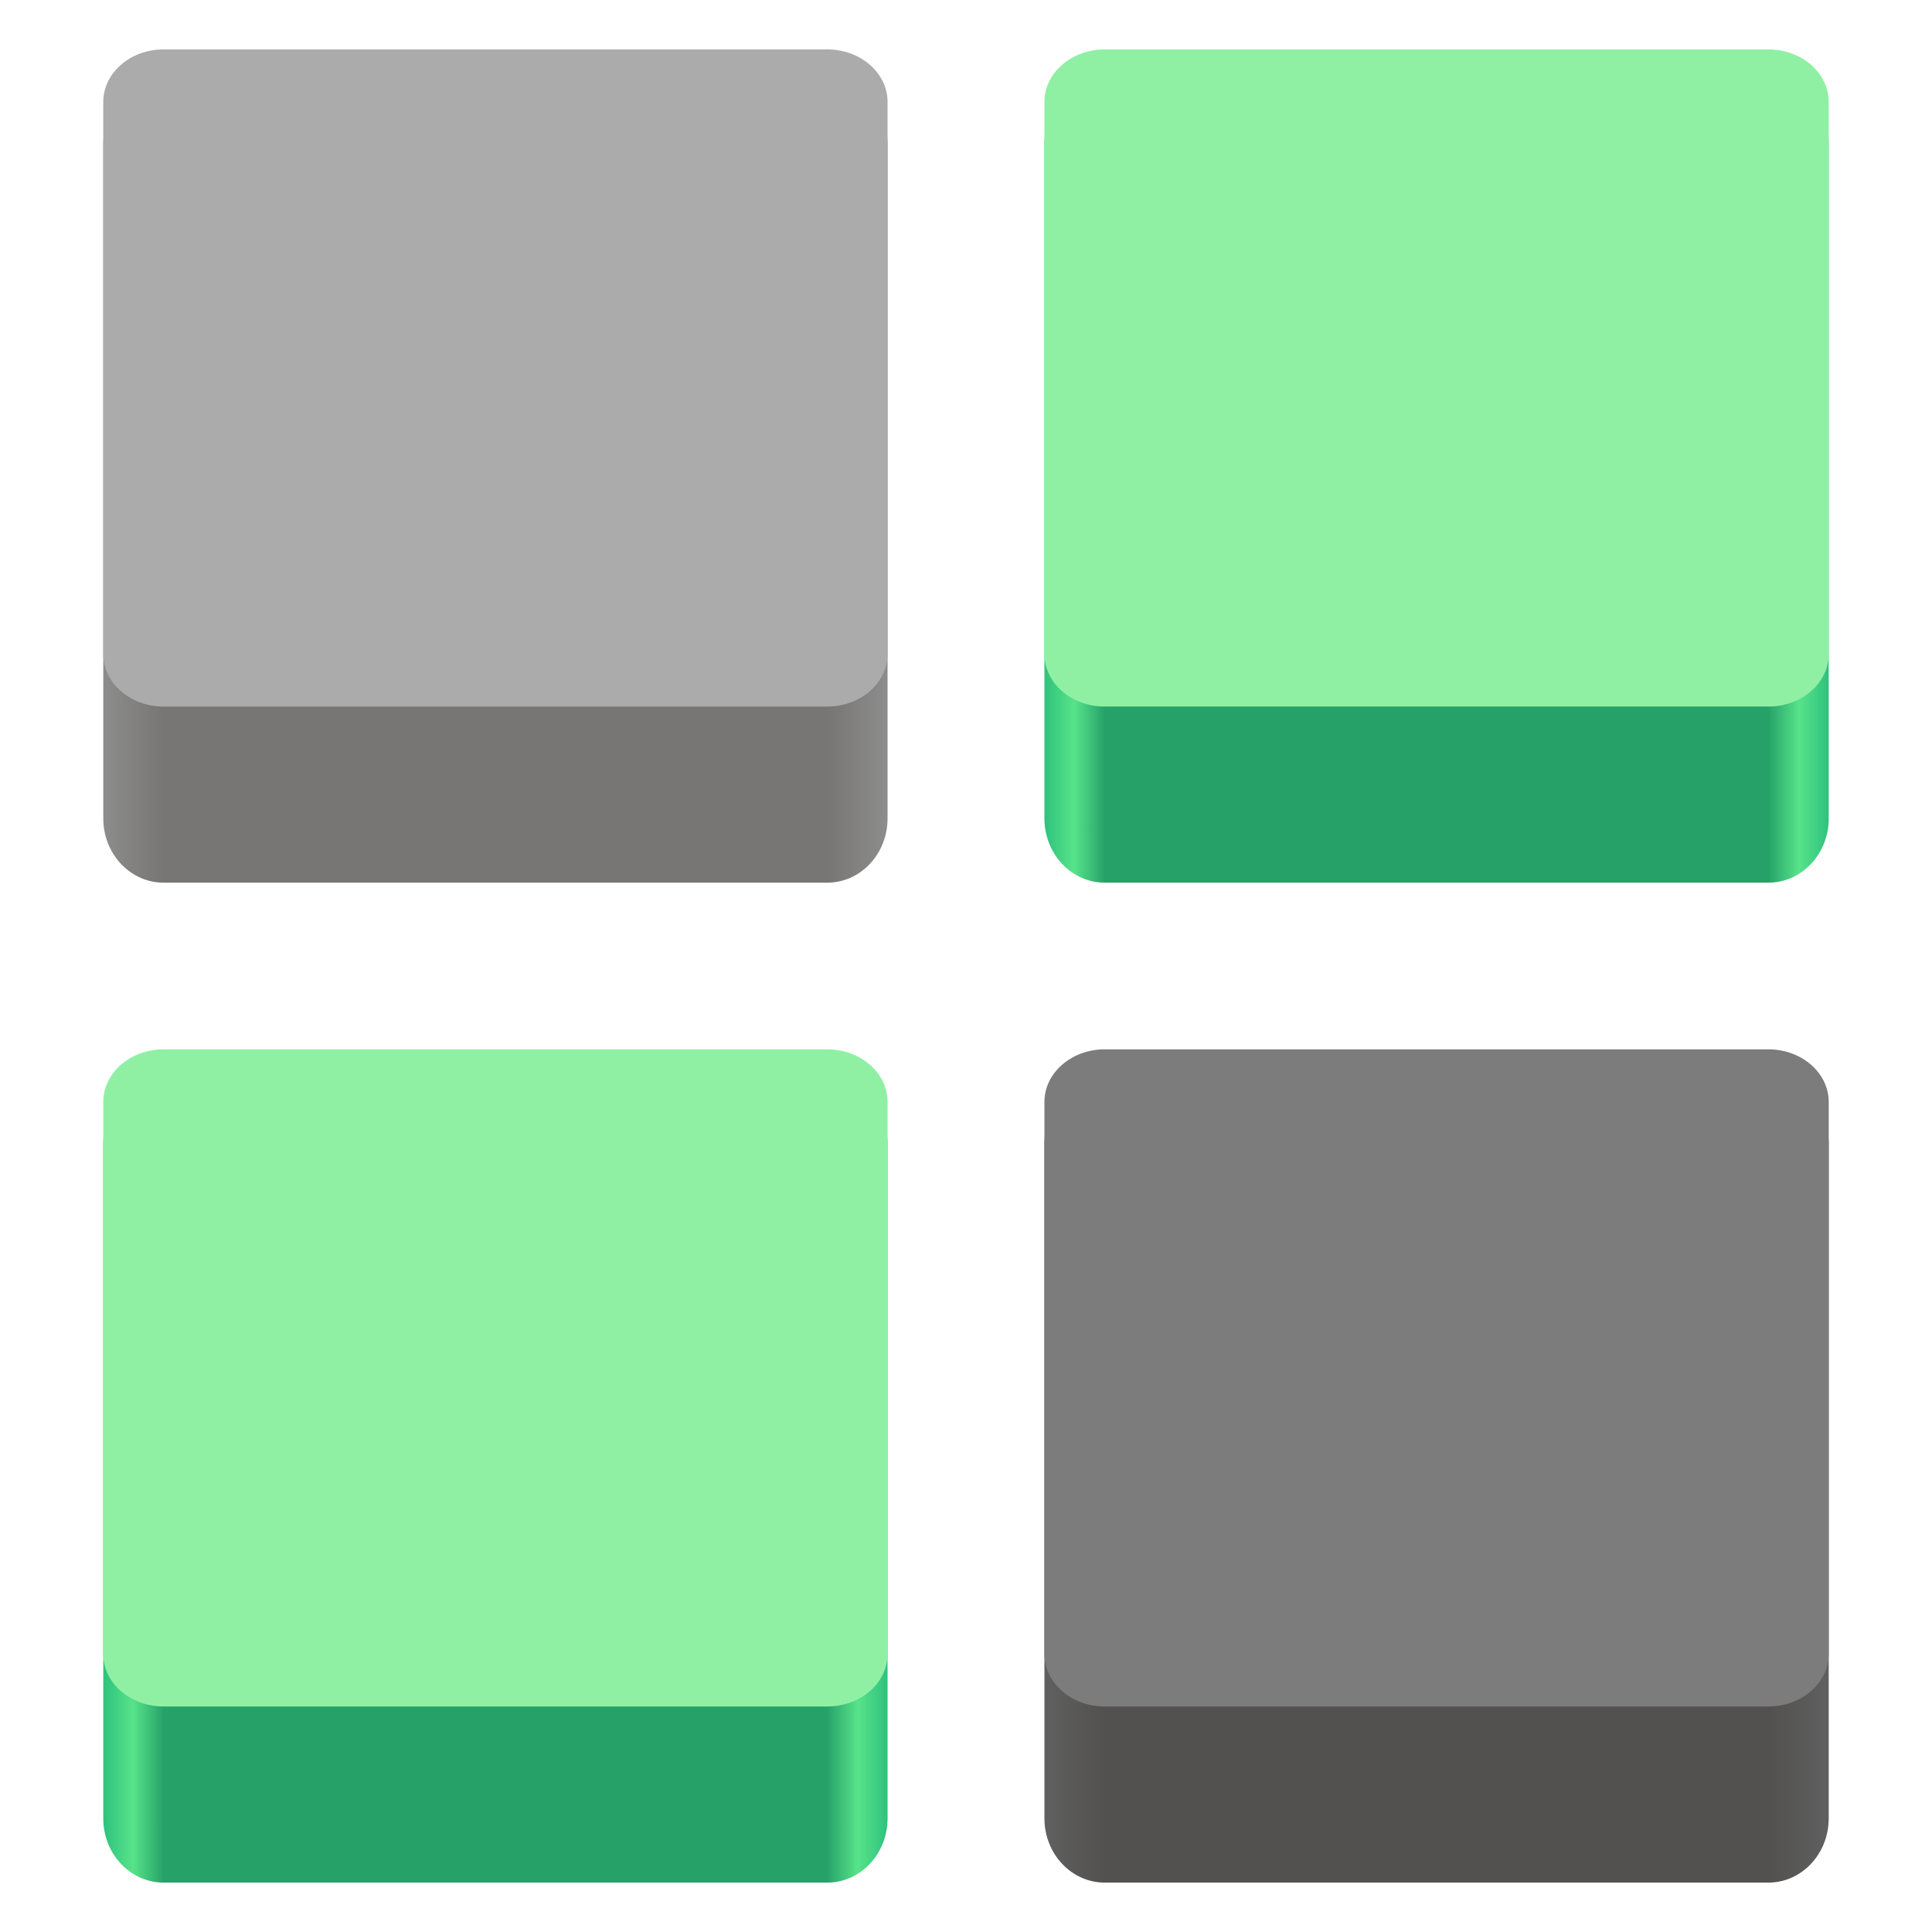
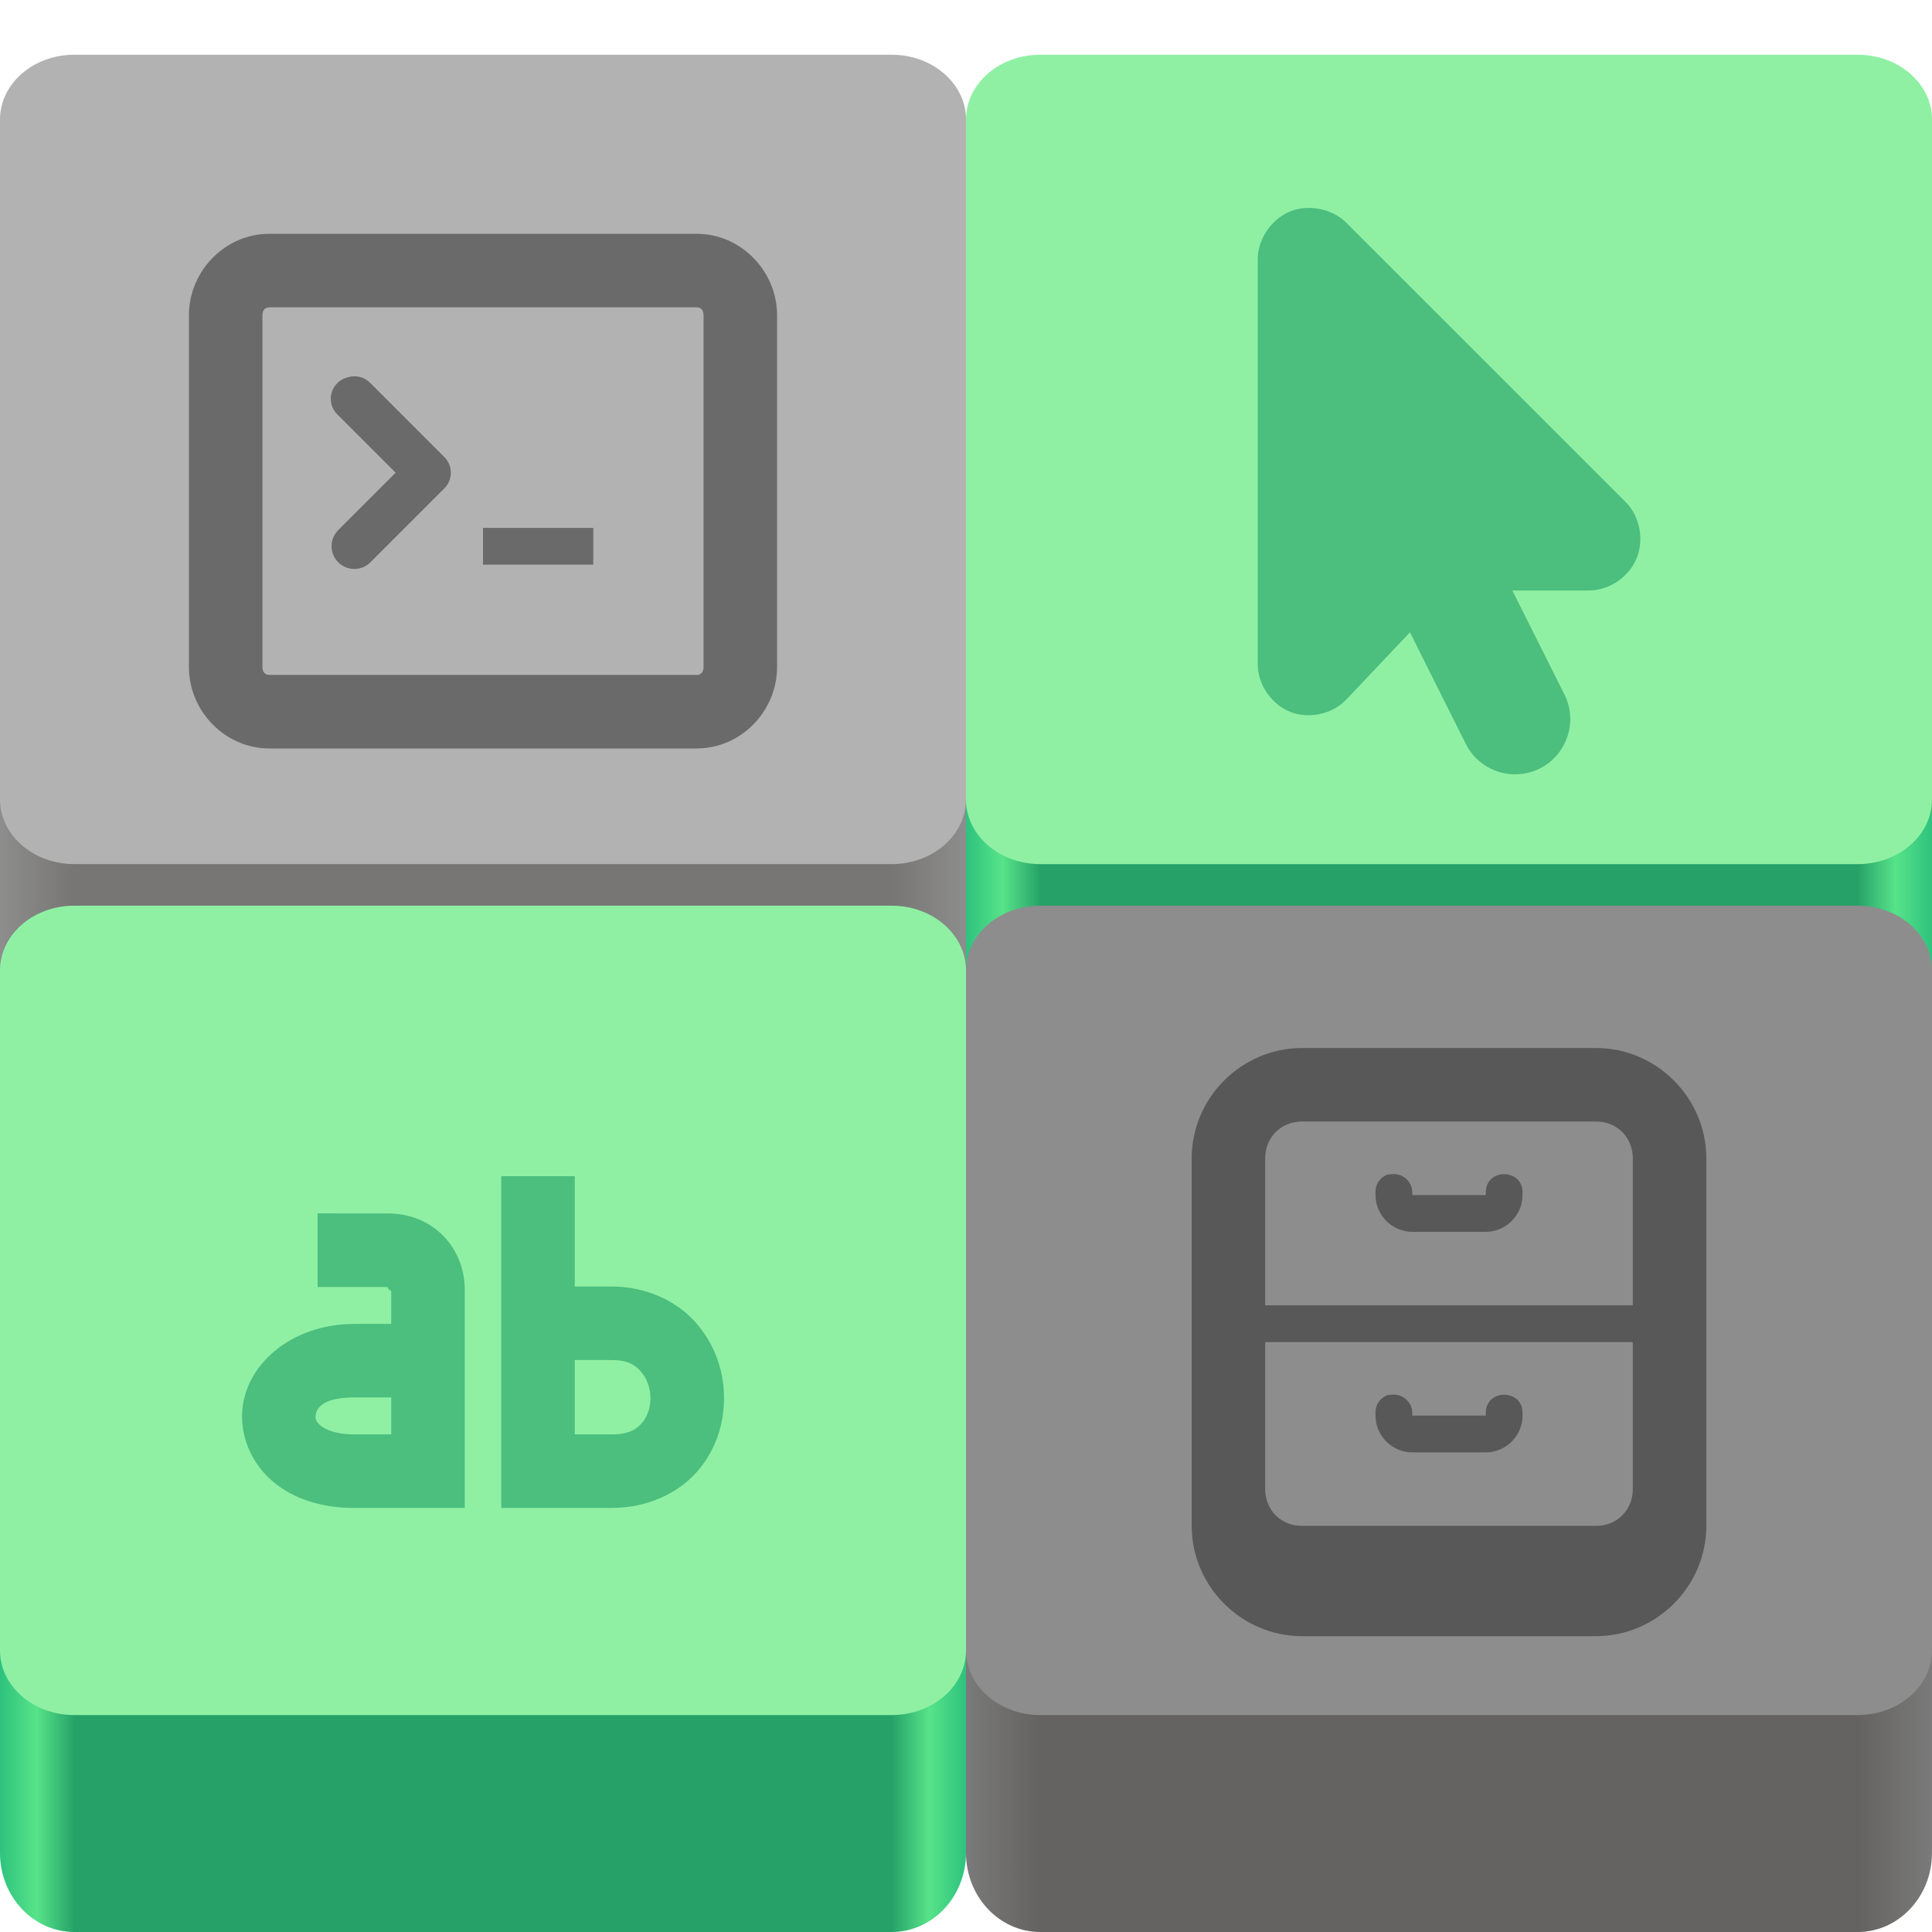
<svg xmlns="http://www.w3.org/2000/svg" xmlns:xlink="http://www.w3.org/1999/xlink" height="64" viewBox="0 0 64 64" width="64" version="1.1" id="svg71">
  <defs id="defs71">
-     <linearGradient id="linearGradient57">
-       <stop style="stop-color:#2ec27e;stop-opacity:1;" offset="0" id="stop52" />
-       <stop id="stop53" offset="0.038" style="stop-color:#57e389;stop-opacity:1;" />
-       <stop style="stop-color:#26a269;stop-opacity:1;" offset="0.077" id="stop54" />
-       <stop id="stop55" offset="0.923" style="stop-color:#26a269;stop-opacity:1;" />
-       <stop style="stop-color:#57e389;stop-opacity:1;" offset="0.962" id="stop56" />
-       <stop style="stop-color:#2ec27e;stop-opacity:1;" offset="1" id="stop57" />
-     </linearGradient>
    <mask id="f-3">
      <g filter="url(#a)" id="g7-6" style="filter:url(#a-5)">
        <rect fill-opacity="0.4" height="153.6" width="153.6" x="-12.8" y="-12.8" id="rect7-7" />
      </g>
    </mask>
    <filter id="a-5" height="1" width="1" x="0" y="0">
      <feColorMatrix color-interpolation-filters="sRGB" values="0 0 0 0 1 0 0 0 0 1 0 0 0 0 1 0 0 0 1 0" id="feColorMatrix1-3" />
    </filter>
    <linearGradient id="linearGradient72" gradientTransform="matrix(0.0586556,0,0,0.0885114,29.43059,68.98718)" x1="88.596" x2="536.596" xlink:href="#b" y1="-449.394" y2="-449.394" />
    <linearGradient id="linearGradient73" gradientUnits="userSpaceOnUse">
      <stop offset="0" stop-color="#2ec27e" id="stop1-5" />
      <stop offset="0.038" stop-color="#57e389" id="stop2-6" />
      <stop offset="0.077" stop-color="#33d17a" id="stop3-2" />
      <stop offset="0.923" stop-color="#33d17a" id="stop4-9" />
      <stop offset="0.962" stop-color="#57e389" id="stop5-1" />
      <stop offset="1" stop-color="#2ec27e" id="stop6-2" />
    </linearGradient>
    <linearGradient id="linearGradient75" gradientTransform="matrix(0.0586556,0,0,0.0885114,-2.102642,102.4872)" x1="88.596" x2="536.596" xlink:href="#k" y1="-449.394" y2="-449.394" />
    <linearGradient id="linearGradient76" gradientUnits="userSpaceOnUse">
      <stop offset="0" stop-color="#9a9996" id="stop25-7" />
      <stop offset="0.038" stop-color="#deddda" id="stop26-9" />
      <stop offset="0.077" stop-color="#a4a29e" id="stop27-2" />
      <stop offset="0.923" stop-color="#a4a29e" id="stop28-0" />
      <stop offset="0.962" stop-color="#deddda" id="stop29-2" />
      <stop offset="1" stop-color="#9a9996" id="stop30-3" />
    </linearGradient>
-     <linearGradient xlink:href="#linearGradient1573" id="linearGradient967-7" gradientUnits="userSpaceOnUse" gradientTransform="matrix(0.05799423,0,0,0.08751345,28.8703,70.20397)" x1="88.596" y1="-449.394" x2="536.596" y2="-449.394" />
-     <linearGradient id="linearGradient1573">
-       <stop style="stop-color:#2ec27e;stop-opacity:1;" offset="0" id="stop1567" />
-       <stop id="stop1568" offset="0.038" style="stop-color:#57e389;stop-opacity:1;" />
-       <stop style="stop-color:#26a269;stop-opacity:1;" offset="0.077" id="stop1569" />
-       <stop id="stop1570" offset="0.923" style="stop-color:#26a269;stop-opacity:1;" />
-       <stop style="stop-color:#57e389;stop-opacity:1;" offset="0.962" id="stop1571" />
-       <stop style="stop-color:#2ec27e;stop-opacity:1;" offset="1" id="stop1572" />
-     </linearGradient>
-     <linearGradient xlink:href="#linearGradient57" id="linearGradient1606" gradientUnits="userSpaceOnUse" gradientTransform="matrix(0.05799423,0,0,0.08751345,-2.307393,103.328)" x1="88.596" y1="-449.394" x2="536.596" y2="-449.394" />
-     <linearGradient xlink:href="#linearGradient51" id="linearGradient5" gradientUnits="userSpaceOnUse" gradientTransform="matrix(0.05799423,0,0,0.08751345,-2.307394,70.20396)" x1="88.596" y1="-449.394" x2="536.596" y2="-449.394" />
+     <linearGradient xlink:href="#linearGradient51" id="linearGradient5" gradientUnits="userSpaceOnUse" gradientTransform="matrix(0.07142857,0,0,0.1077859,-6.32828,82.43598)" x1="88.596" y1="-449.394" x2="536.596" y2="-449.394" />
    <linearGradient id="linearGradient51">
-       <stop style="stop-color:#8d8d8d;stop-opacity:1;" offset="0" id="stop48-3" />
+       <stop style="stop-color:#8d8d8d;stop-opacity:1;" offset="0" id="stop48-5" />
      <stop style="stop-color:#777674;stop-opacity:1;" offset="0.077" id="stop49" />
      <stop id="stop50" offset="0.923" style="stop-color:#777674;stop-opacity:1;" />
      <stop style="stop-color:#8d8d8d;stop-opacity:1;" offset="1" id="stop51" />
    </linearGradient>
-     <linearGradient xlink:href="#linearGradient13" id="linearGradient8" gradientUnits="userSpaceOnUse" gradientTransform="matrix(0.05799423,0,0,0.08751345,28.8703,103.328)" x1="88.596" y1="-449.394" x2="536.596" y2="-449.394" />
+     <linearGradient xlink:href="#linearGradient67" id="linearGradient967-7" gradientUnits="userSpaceOnUse" gradientTransform="matrix(0.07142857,0,0,0.1077859,25.67172,82.43602)" x1="88.596" y1="-449.394" x2="536.596" y2="-449.394" />
+     <linearGradient id="linearGradient67">
+       <stop style="stop-color:#2ec27e;stop-opacity:1;" offset="0" id="stop62" />
+       <stop id="stop63" offset="0.038" style="stop-color:#57e389;stop-opacity:1;" />
+       <stop style="stop-color:#26a269;stop-opacity:1;" offset="0.077" id="stop64" />
+       <stop id="stop65" offset="0.923" style="stop-color:#26a269;stop-opacity:1;" />
+       <stop style="stop-color:#57e389;stop-opacity:1;" offset="0.962" id="stop66" />
+       <stop style="stop-color:#2ec27e;stop-opacity:1;" offset="1" id="stop67" />
+     </linearGradient>
+     <linearGradient xlink:href="#linearGradient13" id="linearGradient8" gradientUnits="userSpaceOnUse" gradientTransform="matrix(0.06798427,0,0,0.1025885,43.56835,340.551)" x1="88.596" y1="-449.394" x2="536.596" y2="-449.394" />
    <linearGradient id="linearGradient13">
-       <stop style="stop-color:#606060;stop-opacity:1;" offset="0" id="stop10-9" />
-       <stop style="stop-color:#525150;stop-opacity:1;" offset="0.077" id="stop11-0" />
-       <stop id="stop12-8" offset="0.923" style="stop-color:#525150;stop-opacity:1;" />
-       <stop style="stop-color:#606060;stop-opacity:1;" offset="1" id="stop13-8" />
+       <stop style="stop-color:#7a7a7a;stop-opacity:1;" offset="0" id="stop10-5" />
+       <stop style="stop-color:#646361;stop-opacity:1;" offset="0.077" id="stop11-4" />
+       <stop id="stop12-7" offset="0.923" style="stop-color:#646361;stop-opacity:1;" />
+       <stop style="stop-color:#7a7a7a;stop-opacity:1;" offset="1" id="stop13-6" />
    </linearGradient>
+     <linearGradient xlink:href="#linearGradient67" id="linearGradient68" gradientUnits="userSpaceOnUse" gradientTransform="matrix(0.07142857,0,0,0.1077859,-6.328284,110.6252)" x1="88.596" y1="-449.394" x2="536.596" y2="-449.394" />
  </defs>
  <filter id="a" height="1" width="1" x="0" y="0">
    <feColorMatrix color-interpolation-filters="sRGB" values="0 0 0 0 1 0 0 0 0 1 0 0 0 0 1 0 0 0 1 0" id="feColorMatrix1" />
  </filter>
  <linearGradient id="b" gradientUnits="userSpaceOnUse">
    <stop offset="0" stop-color="#2ec27e" id="stop1" />
    <stop offset="0.038" stop-color="#57e389" id="stop2" />
    <stop offset="0.077" stop-color="#33d17a" id="stop3" />
    <stop offset="0.923" stop-color="#33d17a" id="stop4" />
    <stop offset="0.962" stop-color="#57e389" id="stop5" />
    <stop offset="1" stop-color="#2ec27e" id="stop6" />
  </linearGradient>
  <linearGradient id="c" gradientTransform="matrix(0.0586556,0,0,0.0885114,61.47945,120.2745)" x1="88.596" x2="536.596" xlink:href="#b" y1="-449.394" y2="-449.394" />
  <mask id="d">
    <g filter="url(#a)" id="g6">
      <rect fill-opacity="0.4" height="153.6" width="153.6" x="-12.8" y="-12.8" id="rect6" />
    </g>
  </mask>
  <linearGradient id="e" gradientTransform="matrix(0.0586556,0,0,0.0885114,29.43059,102.4872)" x1="88.596" x2="536.596" xlink:href="#b" y1="-449.394" y2="-449.394" />
  <mask id="f">
    <g filter="url(#a)" id="g7">
      <rect fill-opacity="0.4" height="153.6" width="153.6" x="-12.8" y="-12.8" id="rect7" />
    </g>
  </mask>
  <linearGradient id="g" gradientUnits="userSpaceOnUse">
    <stop offset="0" stop-color="#9a9996" id="stop7" />
    <stop offset="0.038" stop-color="#deddda" id="stop8" />
    <stop offset="0.077" stop-color="#abaaa6" id="stop9" />
    <stop offset="0.923" stop-color="#abaaa6" id="stop10" />
    <stop offset="0.962" stop-color="#deddda" id="stop11" />
    <stop offset="1" stop-color="#9a9996" id="stop12" />
  </linearGradient>
  <linearGradient id="h" gradientTransform="matrix(0.0586556,0,0,0.0885114,-1.587017,86.77271)" x1="88.596" x2="536.596" xlink:href="#g" y1="-449.394" y2="-449.394" />
  <linearGradient id="i" gradientTransform="matrix(0.0586556,0,0,0.0885114,29.94622,86.77271)" gradientUnits="userSpaceOnUse" x1="88.596" x2="536.596" y1="-449.394" y2="-449.394">
    <stop offset="0" stop-color="#9a9996" id="stop13" />
    <stop offset="0.038" stop-color="#deddda" id="stop14" />
    <stop offset="0.077" stop-color="#a8a6a3" id="stop15" />
    <stop offset="0.923" stop-color="#a8a7a3" id="stop16" />
    <stop offset="0.962" stop-color="#deddda" id="stop17" />
    <stop offset="1" stop-color="#9a9996" id="stop18" />
  </linearGradient>
  <linearGradient id="j" gradientTransform="matrix(0.0586556,0,0,0.0885114,61.47945,86.77271)" gradientUnits="userSpaceOnUse" x1="88.596" x2="536.596" y1="-449.394" y2="-449.394">
    <stop offset="0" stop-color="#9a9996" id="stop19" />
    <stop offset="0.038" stop-color="#deddda" id="stop20" />
    <stop offset="0.077" stop-color="#9e9d99" id="stop21" />
    <stop offset="0.923" stop-color="#9e9e99" id="stop22" />
    <stop offset="0.962" stop-color="#deddda" id="stop23" />
    <stop offset="1" stop-color="#9a9996" id="stop24" />
  </linearGradient>
  <linearGradient id="k" gradientUnits="userSpaceOnUse">
    <stop offset="0" stop-color="#9a9996" id="stop25" />
    <stop offset="0.038" stop-color="#deddda" id="stop26" />
    <stop offset="0.077" stop-color="#a4a29e" id="stop27" />
    <stop offset="0.923" stop-color="#a4a29e" id="stop28" />
    <stop offset="0.962" stop-color="#deddda" id="stop29" />
    <stop offset="1" stop-color="#9a9996" id="stop30" />
  </linearGradient>
  <linearGradient id="l" gradientTransform="matrix(0.0586556,0,0,0.0885114,93.01268,86.77271)" x1="88.596" x2="536.596" xlink:href="#k" y1="-449.394" y2="-449.394" />
  <linearGradient id="m" gradientTransform="matrix(0.0586556,0,0,0.0885114,-2.102642,68.98541)" gradientUnits="userSpaceOnUse" x1="88.596" x2="536.596" y1="-449.394" y2="-449.394">
    <stop offset="0" stop-color="#9a9996" id="stop31" />
    <stop offset="0.038" stop-color="#deddda" id="stop32" />
    <stop offset="0.077" stop-color="#b2b1ae" id="stop33" />
    <stop offset="0.923" stop-color="#b2b1ae" id="stop34" />
    <stop offset="0.962" stop-color="#deddda" id="stop35" />
    <stop offset="1" stop-color="#9a9996" id="stop36" />
  </linearGradient>
  <linearGradient id="n" gradientTransform="matrix(0.0586556,0,0,0.0885114,29.43059,68.98541)" x1="88.596" x2="536.596" xlink:href="#g" y1="-449.394" y2="-449.394" />
  <linearGradient id="o" gradientTransform="matrix(0.0586556,0,0,0.0885114,93.01268,120.2745)" x1="88.596" x2="536.596" xlink:href="#g" y1="-449.394" y2="-449.394" />
  <linearGradient id="p" gradientTransform="matrix(0.0586556,0,0,0.0885114,93.01268,153.7762)" gradientUnits="userSpaceOnUse" x1="88.596" x2="536.596" y1="-449.394" y2="-449.394">
    <stop offset="0" stop-color="#9a9996" id="stop37" />
    <stop offset="0.038" stop-color="#deddda" id="stop38" />
    <stop offset="0.077" stop-color="#a6a5a0" id="stop39" />
    <stop offset="0.923" stop-color="#a6a5a0" id="stop40" />
    <stop offset="0.962" stop-color="#deddda" id="stop41" />
    <stop offset="1" stop-color="#9a9996" id="stop42" />
  </linearGradient>
  <linearGradient id="q" gradientTransform="matrix(0.0586556,0,0,0.0885114,61.47945,153.7762)" gradientUnits="userSpaceOnUse" x1="88.596" x2="536.596" y1="-449.394" y2="-449.394">
    <stop offset="0" stop-color="#9a9996" id="stop43" />
    <stop offset="0.038" stop-color="#deddda" id="stop44" />
    <stop offset="0.077" stop-color="#a1a09b" id="stop45" />
    <stop offset="0.923" stop-color="#a1a09b" id="stop46" />
    <stop offset="0.962" stop-color="#deddda" id="stop47" />
    <stop offset="1" stop-color="#9a9996" id="stop48" />
  </linearGradient>
  <linearGradient id="r" gradientTransform="matrix(0.0586556,0,0,0.0885114,-2.102642,102.4872)" x1="88.596" x2="536.596" xlink:href="#k" y1="-449.394" y2="-449.394" />
-   <g id="g57" transform="translate(0.5897877,-1.636286)">
-     <rect style="display:inline;vector-effect:none;fill:url(#linearGradient967-7);fill-opacity:1;stroke:none;stroke-width:0.064;stroke-linecap:butt;stroke-linejoin:miter;stroke-miterlimit:4;stroke-dasharray:none;stroke-dashoffset:0;stroke-opacity:1;marker:none;marker-start:none;marker-mid:none;marker-end:none;paint-order:normal;enable-background:new" id="rect1048-3-5" width="25.981" height="26.604" x="34.008" y="4.272" rx="1.999" ry="2.128" />
-     <rect ry="1.742" rx="1.999" y="3.273" x="34.008" height="21.769" width="25.981" id="rect929-36-9-7-1" style="display:inline;vector-effect:none;fill:#8ff0a4;fill-opacity:1;stroke:none;stroke-width:0.058;stroke-linecap:butt;stroke-linejoin:miter;stroke-miterlimit:4;stroke-dasharray:none;stroke-dashoffset:0;stroke-opacity:1;marker:none;marker-start:none;marker-mid:none;marker-end:none;paint-order:normal;enable-background:new" />
-     <rect style="display:inline;vector-effect:none;fill:url(#linearGradient1606);fill-opacity:1;stroke:none;stroke-width:0.064;stroke-linecap:butt;stroke-linejoin:miter;stroke-miterlimit:4;stroke-dasharray:none;stroke-dashoffset:0;stroke-opacity:1;marker:none;marker-start:none;marker-mid:none;marker-end:none;paint-order:normal;enable-background:new" id="rect1048-3-5-3" width="25.981" height="26.604" x="2.831" y="37.396" rx="1.999" ry="2.128" />
-     <rect ry="1.742" rx="1.999" y="36.397" x="2.831" height="21.769" width="25.981" id="rect929-36-9-7-1-6" style="display:inline;vector-effect:none;fill:#8ff0a4;fill-opacity:1;stroke:none;stroke-width:0.058;stroke-linecap:butt;stroke-linejoin:miter;stroke-miterlimit:4;stroke-dasharray:none;stroke-dashoffset:0;stroke-opacity:1;marker:none;marker-start:none;marker-mid:none;marker-end:none;paint-order:normal;enable-background:new" />
-     <rect style="display:inline;vector-effect:none;fill:url(#linearGradient5);fill-opacity:1;stroke:none;stroke-width:0.064;stroke-linecap:butt;stroke-linejoin:miter;stroke-miterlimit:4;stroke-dasharray:none;stroke-dashoffset:0;stroke-opacity:1;marker:none;marker-start:none;marker-mid:none;marker-end:none;paint-order:normal;enable-background:new" id="rect53-22-10" width="25.981" height="26.604" x="2.831" y="4.272" rx="1.999" ry="2.128" />
-     <rect style="display:inline;vector-effect:none;fill:url(#linearGradient8);fill-opacity:1;stroke:none;stroke-width:0.064;stroke-linecap:butt;stroke-linejoin:miter;stroke-miterlimit:4;stroke-dasharray:none;stroke-dashoffset:0;stroke-opacity:1;marker:none;marker-start:none;marker-mid:none;marker-end:none;paint-order:normal;enable-background:new" id="rect53-22-3" width="25.981" height="26.604" x="34.008" y="37.396" rx="1.999" ry="2.128" />
-     <rect ry="1.742" rx="1.999" y="3.273" x="2.831" height="21.769" width="25.981" id="rect54-4" style="display:inline;fill:#ababab;fill-opacity:1;stroke:none;stroke-width:0.058;stroke-linecap:butt;stroke-linejoin:miter;stroke-miterlimit:4;stroke-dasharray:none;stroke-dashoffset:0;stroke-opacity:1;marker:none;marker-start:none;marker-mid:none;marker-end:none;paint-order:normal;enable-background:new" />
-     <rect ry="1.742" rx="1.999" y="36.397" x="34.008" height="21.769" width="25.981" id="rect54-6" style="display:inline;fill:#7c7c7c;fill-opacity:1;stroke:none;stroke-width:0.058;stroke-linecap:butt;stroke-linejoin:miter;stroke-miterlimit:4;stroke-dasharray:none;stroke-dashoffset:0;stroke-opacity:1;marker:none;marker-start:none;marker-mid:none;marker-end:none;paint-order:normal;enable-background:new" />
+   <g id="g1" transform="translate(0,1.813032)">
+     <rect style="display:inline;vector-effect:none;fill:url(#linearGradient5);fill-opacity:1;stroke:none;stroke-width:0.079;stroke-linecap:butt;stroke-linejoin:miter;stroke-miterlimit:4;stroke-dasharray:none;stroke-dashoffset:0;stroke-opacity:1;marker:none;marker-start:none;marker-mid:none;marker-end:none;paint-order:normal;enable-background:new" id="rect53-22-10" width="32" height="32.767" x="0" y="1.231" rx="2.462" ry="2.621" />
+     <rect ry="2.145" rx="2.462" y="0" x="0" height="26.812" width="32" id="rect54-4" style="display:inline;fill:#b2b2b2;fill-opacity:1;stroke:none;stroke-width:0.072;stroke-linecap:butt;stroke-linejoin:miter;stroke-miterlimit:4;stroke-dasharray:none;stroke-dashoffset:0;stroke-opacity:1;marker:none;marker-start:none;marker-mid:none;marker-end:none;paint-order:normal;enable-background:new" />
+     <g fill="#241f31" id="g3" transform="matrix(1.217763,0,0,1.217763,6.257894,4.714116)" style="display:inline;fill:#29282a;fill-opacity:0.523;enable-background:new">
+       <path d="M 2.188,1 C 0.981,1 0,2.016 0,3.219 v 9.562 c 0,1.203 0.98,2.219 2.188,2.219 h 11.625 C 15.02,15 16,13.985 16,12.781 V 3.219 C 16,2.016 15.02,1 13.812,1 Z m 0,2 h 11.625 C 13.934,3 14,3.082 14,3.219 v 9.562 C 14,12.918 13.934,13 13.812,13 H 2.188 C 2.066,13 2,12.918 2,12.781 V 3.219 C 2,3.082 2.066,3 2.188,3 Z" id="path1-7" style="fill:#29282a;fill-opacity:0.523" />
+       <path d="M 4.312,4.906 C 4.098,4.961 3.93,5.129 3.875,5.348 3.824,5.562 3.895,5.789 4.062,5.937 l 1.562,1.562 -1.562,1.562 c -0.242,0.242 -0.242,0.633 0,0.875 0.242,0.242 0.633,0.242 0.875,0 l 2,-2 C 7.059,7.824 7.125,7.664 7.125,7.5 7.125,7.336 7.059,7.176 6.938,7.062 l -2,-2 C 4.777,4.894 4.535,4.832 4.312,4.906 Z" id="path2" style="fill:#29282a;fill-opacity:0.523" />
+       <path d="m 8,9 h 3 v 1 H 8 Z" id="path3" style="fill:#29282a;fill-opacity:0.523" />
+     </g>
+     <rect style="display:inline;vector-effect:none;fill:url(#linearGradient967-7);fill-opacity:1;stroke:none;stroke-width:0.079;stroke-linecap:butt;stroke-linejoin:miter;stroke-miterlimit:4;stroke-dasharray:none;stroke-dashoffset:0;stroke-opacity:1;marker:none;marker-start:none;marker-mid:none;marker-end:none;paint-order:normal;enable-background:new" id="rect1048-3-5" width="32" height="32.767" x="32" y="1.231" rx="2.462" ry="2.621" />
+     <g id="g16" transform="matrix(1.050663,0,0,1.050663,-20.10393,-247.1791)" style="display:inline;enable-background:new">
+       <rect style="display:inline;vector-effect:none;fill:url(#linearGradient8);fill-opacity:1;stroke:none;stroke-width:0.076;stroke-linecap:butt;stroke-linejoin:miter;stroke-miterlimit:4;stroke-dasharray:none;stroke-dashoffset:0;stroke-opacity:1;marker:none;marker-start:none;marker-mid:none;marker-end:none;paint-order:normal;enable-background:new" id="rect53-22-3" width="30.457" height="31.187" x="49.591" y="263.262" rx="2.343" ry="2.495" />
+       <rect ry="2.042" rx="2.343" y="262.09" x="49.591" height="25.519" width="30.457" id="rect54-6" style="display:inline;fill:#8d8d8d;fill-opacity:1;stroke:none;stroke-width:0.068;stroke-linecap:butt;stroke-linejoin:miter;stroke-miterlimit:4;stroke-dasharray:none;stroke-dashoffset:0;stroke-opacity:1;marker:none;marker-start:none;marker-mid:none;marker-end:none;paint-order:normal;enable-background:new" />
+       <path d="m 60.184,266.577 c -1.906,0 -3.477,1.571 -3.477,3.477 v 11.59 c 0,1.906 1.571,3.477 3.477,3.477 h 9.272 c 1.906,0 3.477,-1.571 3.477,-3.477 v -11.59 c 0,-1.906 -1.571,-3.477 -3.477,-3.477 z m 0,2.318 h 9.272 c 0.661,0 1.159,0.498 1.159,1.159 v 4.636 H 59.025 v -4.636 c 0,-0.661 0.498,-1.159 1.159,-1.159 z m 2.857,1.657 c -0.023,0 -0.045,0.004 -0.068,0.01 -0.023,0 -0.05,0 -0.072,0 -0.249,0.081 -0.412,0.317 -0.398,0.58 v 0.072 c 0,0.634 0.525,1.159 1.159,1.159 h 2.318 c 0.634,0 1.159,-0.525 1.159,-1.159 v -0.072 c 0.014,-0.783 -1.173,-0.783 -1.159,0 v 0.072 h -2.318 v -0.072 c 0.005,-0.344 -0.285,-0.611 -0.62,-0.589 z m -4.016,5.297 H 70.615 v 4.636 c 0,0.661 -0.498,1.159 -1.159,1.159 H 60.184 c -0.661,0 -1.159,-0.498 -1.159,-1.159 z m 4.016,1.657 c -0.023,0 -0.045,0.004 -0.068,0.01 -0.023,0 -0.05,0 -0.072,0 -0.249,0.081 -0.412,0.317 -0.398,0.58 v 0.072 c 0,0.634 0.525,1.159 1.159,1.159 h 2.318 c 0.634,0 1.159,-0.525 1.159,-1.159 v -0.072 c 0.014,-0.783 -1.173,-0.783 -1.159,0 v 0.072 h -2.318 v -0.072 c 0.005,-0.344 -0.285,-0.611 -0.62,-0.589 z m 0,0" fill="#222222" id="path1" style="fill:#29282a;fill-opacity:0.523;stroke-width:1.159" />
+     </g>
+     <rect style="display:inline;vector-effect:none;fill:url(#linearGradient68);fill-opacity:1;stroke:none;stroke-width:0.079;stroke-linecap:butt;stroke-linejoin:miter;stroke-miterlimit:4;stroke-dasharray:none;stroke-dashoffset:0;stroke-opacity:1;marker:none;marker-start:none;marker-mid:none;marker-end:none;paint-order:normal;enable-background:new" id="rect1048-3-5-6" width="32" height="32.767" x="0" y="29.42" rx="2.462" ry="2.621" />
+     <rect ry="2.145" rx="2.462" y="28.189" x="0" height="26.812" width="32" id="rect929-36-9-7-1-6" style="display:inline;vector-effect:none;fill:#8ff0a4;fill-opacity:1;stroke:none;stroke-width:0.072;stroke-linecap:butt;stroke-linejoin:miter;stroke-miterlimit:4;stroke-dasharray:none;stroke-dashoffset:0;stroke-opacity:1;marker:none;marker-start:none;marker-mid:none;marker-end:none;paint-order:normal;enable-background:new" />
+     <path d="m 10.52,38.383 v 2.436 h 2.338 c -0.067,0 0.102,0.194 0.102,0.1 v 1.125 H 11.738 c -2.09,0 -3.69,1.37 -3.72,3.025 -0.015,0.828 0.373,1.66 1.05,2.219 0.676,0.56 1.601,0.852 2.671,0.852 H 15.396 v -7.221 c 0,-1.426 -1.08,-2.535 -2.538,-2.535 z m 1.218,6.096 h 1.223 v 1.224 h -1.223 c -0.633,0 -0.967,-0.167 -1.12,-0.295 -0.153,-0.127 -0.166,-0.209 -0.164,-0.297 0.004,-0.175 0.104,-0.633 1.285,-0.633 z m 4.866,-7.328 v 10.988 h 3.658 c 1.143,0 2.154,-0.453 2.8,-1.168 0.645,-0.714 0.933,-1.627 0.921,-2.516 a 3.749,3.749 0 0 0 -0.963,-2.488 c -0.642,-0.703 -1.637,-1.163 -2.757,-1.163 h -1.223 v -3.653 z m 2.436,6.089 h 1.223 c 0.514,0 0.762,0.153 0.958,0.369 0.197,0.216 0.321,0.544 0.326,0.879 0.005,0.336 -0.108,0.645 -0.292,0.85 -0.185,0.203 -0.434,0.365 -0.992,0.365 h -1.223 z" style="line-height:normal;font-variant-ligatures:normal;font-variant-position:normal;font-variant-caps:normal;font-variant-numeric:normal;font-variant-alternates:normal;font-feature-settings:normal;text-indent:0;text-align:start;text-decoration-line:none;text-decoration-style:solid;text-decoration-color:#000000;text-transform:none;text-orientation:mixed;shape-padding:0;display:inline;isolation:auto;mix-blend-mode:normal;fill:#26a269;fill-opacity:0.639;stroke-width:1.218;marker:none;enable-background:new" overflow="visible" color="#000000" font-weight="400" font-family="sans-serif" fill="#474747" id="path1-6" />
+     <rect ry="2.145" rx="2.462" y="5.9554797e-05" x="32" height="26.812" width="32" id="rect929-36-9-7-1" style="display:inline;vector-effect:none;fill:#8ff0a4;fill-opacity:1;stroke:none;stroke-width:0.072;stroke-linecap:butt;stroke-linejoin:miter;stroke-miterlimit:4;stroke-dasharray:none;stroke-dashoffset:0;stroke-opacity:1;marker:none;marker-start:none;marker-mid:none;marker-end:none;paint-order:normal;enable-background:new" />
+     <path d="M 43.443,5.076 C 43.196,5.066 42.948,5.105 42.729,5.195 42.14,5.438 41.664,6.075 41.664,6.789 V 20.184 c 0,0.714 0.485,1.346 1.075,1.584 0.585,0.233 1.375,0.105 1.865,-0.414 l 2.103,-2.221 1.846,3.691 c 0.452,0.904 1.551,1.27 2.45,0.823 0.904,-0.452 1.27,-1.551 0.823,-2.45 l -1.727,-3.449 h 2.526 c 0.714,0 1.351,-0.476 1.589,-1.066 0.243,-0.585 0.133,-1.37 -0.371,-1.874 L 44.604,5.571 C 44.29,5.257 43.862,5.096 43.443,5.077 Z m 0,0" fill="#222222" id="path1-2-9" style="display:inline;fill:#26a269;fill-opacity:0.639;stroke-width:1.218;enable-background:new" />
  </g>
</svg>
